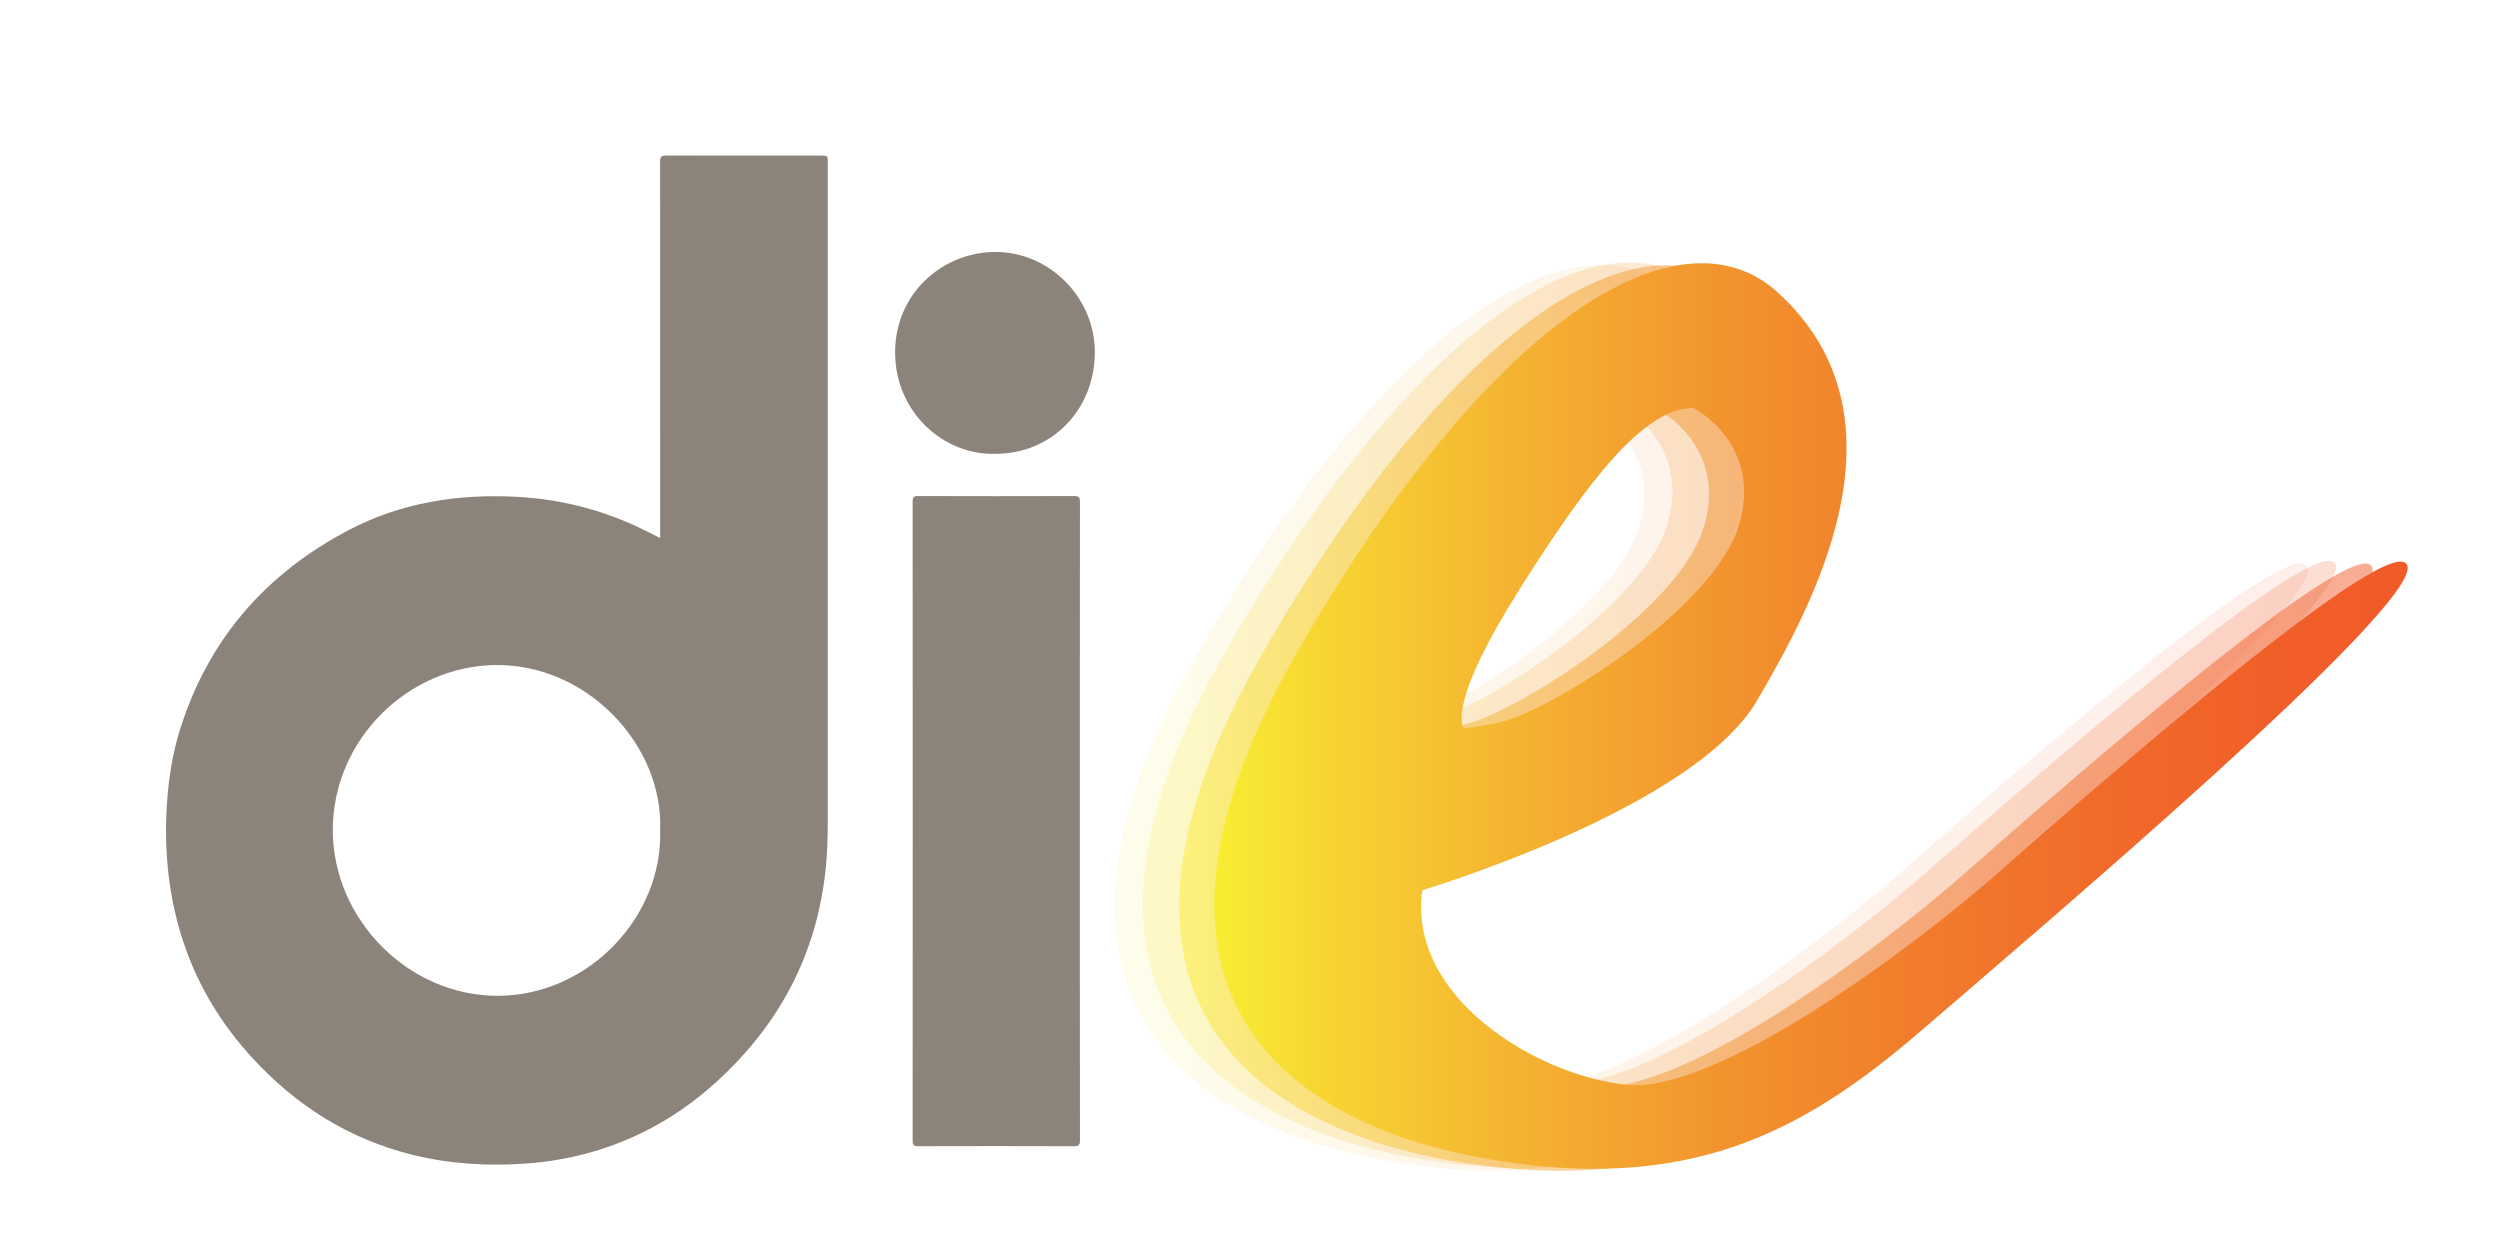
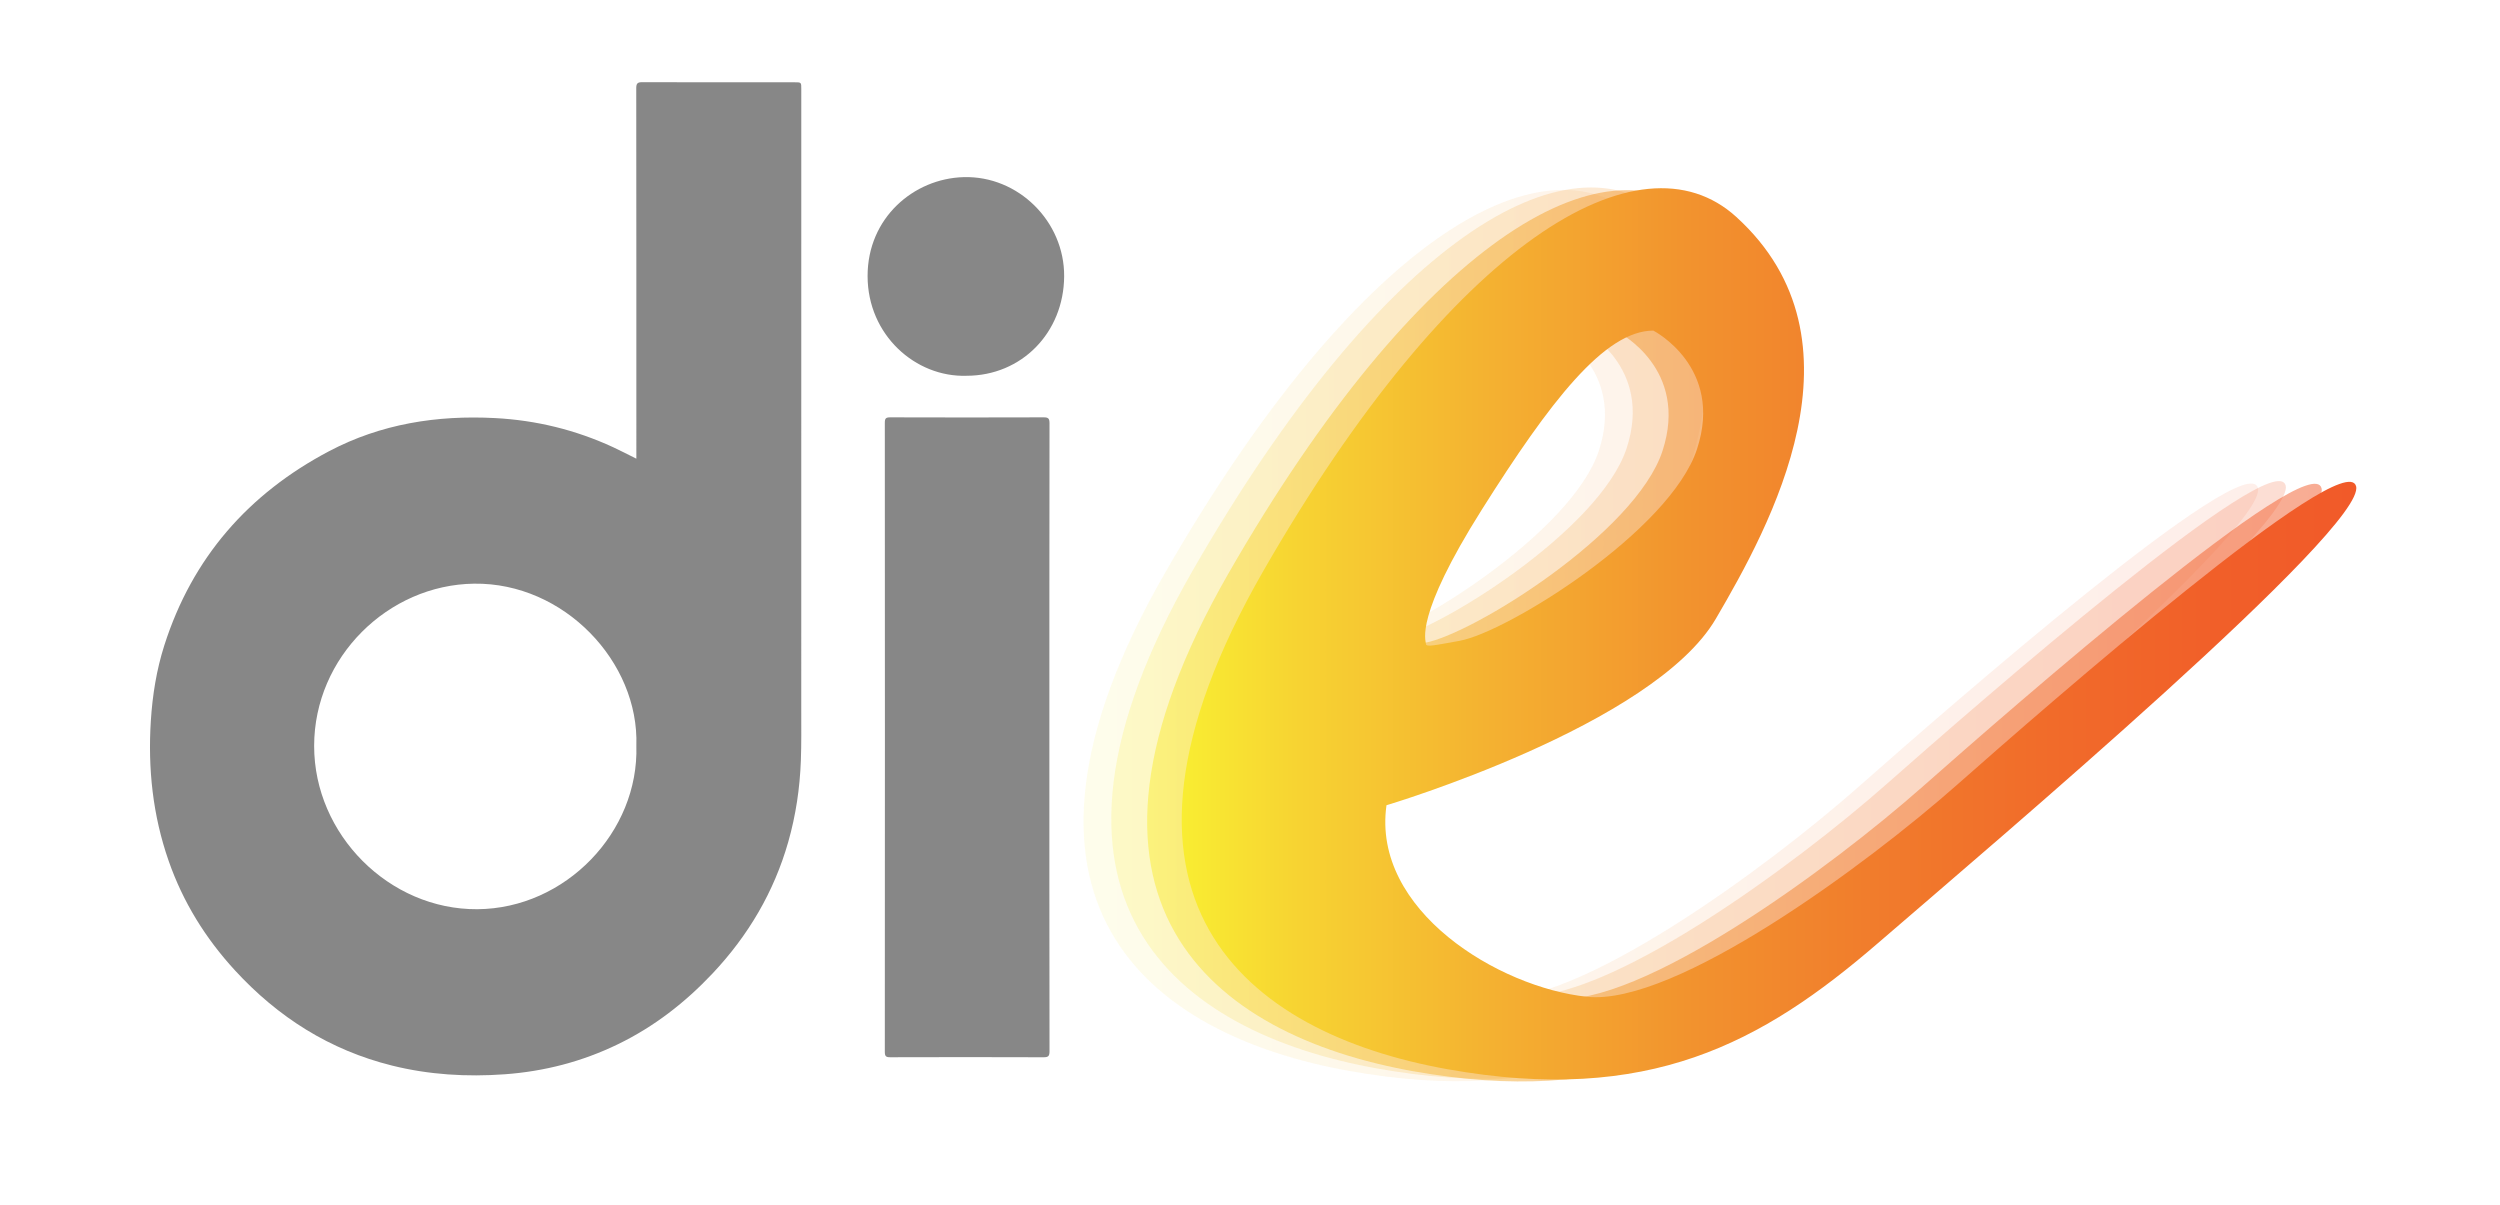
- <svg xmlns="http://www.w3.org/2000/svg" version="1.1" id="Layer_1" x="0px" y="0px" width="283.46px" height="141.73px" viewBox="0 0 283.46 141.73" enable-background="new 0 0 283.46 141.73" xml:space="preserve">
-   <path fill-rule="evenodd" clip-rule="evenodd" fill="#8C837B" d="M122.436,93.102c0-12.058-0.004-24.116,0.014-36.175  c0-0.559-0.146-0.686-0.685-0.683c-5.889,0.02-11.777,0.018-17.665,0c-0.494-0.001-0.623,0.118-0.622,0.626  c0.014,24.155,0.014,48.31,0,72.465c0,0.508,0.126,0.628,0.622,0.626c5.888-0.019,11.776-0.02,17.665,0.002  c0.538,0.001,0.686-0.124,0.686-0.686C122.432,117.22,122.436,105.16,122.436,93.102z" />
-   <path fill-rule="evenodd" clip-rule="evenodd" fill="#8C837B" d="M112.882,51.455c6.362,0,11.214-4.971,11.255-11.458  c0.041-6.329-5.298-11.604-11.581-11.425c-5.766,0.162-11.071,4.709-11.063,11.401C101.501,46.77,107.021,51.641,112.882,51.455z" />
-   <path fill-rule="evenodd" clip-rule="evenodd" fill="#8C837B" d="M74.855,60.266c0-13.98,0.003-27.961-0.012-41.941  c0-0.555,0.155-0.692,0.692-0.691c5.85,0.018,11.7,0.011,17.549,0.011c0.771,0.001,0.771,0.001,0.771,0.76  c0.001,23.865,0.002,47.73-0.003,71.597c-0.001,1.922,0.025,3.844-0.045,5.767c-0.116,3.19-0.58,6.319-1.454,9.386  c-1.649,5.783-4.615,10.79-8.706,15.141c-3.169,3.366-6.758,6.151-10.911,8.165c-4.13,2.005-8.485,3.132-13.048,3.463  c-4.377,0.317-8.71,0.059-12.981-1.004c-7.148-1.778-13.119-5.549-18.106-10.981c-3.383-3.685-5.975-7.858-7.631-12.612  c-1.821-5.227-2.397-10.613-2.046-16.126c0.188-2.955,0.651-5.859,1.548-8.677c3.234-10.147,9.74-17.506,18.989-22.382  c5.97-3.147,12.424-4.164,19.118-3.812c4.745,0.25,9.274,1.359,13.594,3.351c0.883,0.408,1.745,0.863,2.682,1.327  C74.855,60.717,74.855,60.492,74.855,60.266z M74.855,94.07c0.328-9.644-8.326-18.8-18.694-18.665  c-9.907,0.128-18.416,8.462-18.425,18.687c-0.008,10.202,8.638,18.885,18.799,18.815C66.699,112.839,75.167,104.002,74.855,94.07z" />
+ <svg xmlns="http://www.w3.org/2000/svg" version="1.1" id="Layer_1" x="0px" y="0px" width="792px" height="381.5px" viewBox="-254.27 -235.135 792 381.5" enable-background="new -254.27 -235.135 792 381.5" xml:space="preserve">
  <g>
-     <linearGradient id="SVGID_1_" gradientUnits="userSpaceOnUse" x1="126.37" y1="81.387" x2="261.684" y2="81.387">
-       <stop offset="0" style="stop-color:#F9ED32" />
-       <stop offset="0.096" style="stop-color:#F7D432" />
-       <stop offset="0.264" style="stop-color:#F4B131" />
-       <stop offset="0.43" style="stop-color:#F2932E" />
-       <stop offset="0.589" style="stop-color:#F17C2C" />
-       <stop offset="0.741" style="stop-color:#F16B2A" />
-       <stop offset="0.881" style="stop-color:#F15F29" />
-       <stop offset="1" style="stop-color:#F15A29" />
-     </linearGradient>
-     <path opacity="0.1" fill-rule="evenodd" clip-rule="evenodd" fill="url(#SVGID_1_)" d="M154.503,82.536   c0-0.406-1.392-3.039,6.446-15.469c7.839-12.431,14.139-20.615,19.752-20.615c0,0,8.131,4.167,5.039,13.628   s-21.881,21.123-27.369,22.11C155.507,82.704,154.503,82.944,154.503,82.536z M149.96,101.128c0,0,30.741-9.16,37.942-21.483   c6.203-10.618,18.069-31.992,2.352-46.292c-11.132-10.128-32.707,2.894-54.479,40.777c-21.771,37.883-1.979,53.257,21.184,57.404   c23.163,4.148,36.244-2.981,49.616-14.521c13.372-11.537,56.381-47.947,55.079-52.644c-1.3-4.696-35.526,25.182-45.972,34.412   c-10.446,9.23-32.464,25.482-42.624,24.413S148.246,113.247,149.96,101.128z" />
-     <linearGradient id="SVGID_2_" gradientUnits="userSpaceOnUse" x1="129.567" y1="81.102" x2="264.881" y2="81.102">
-       <stop offset="0" style="stop-color:#F9ED32" />
-       <stop offset="0.096" style="stop-color:#F7D432" />
-       <stop offset="0.264" style="stop-color:#F4B131" />
-       <stop offset="0.43" style="stop-color:#F2932E" />
-       <stop offset="0.589" style="stop-color:#F17C2C" />
-       <stop offset="0.741" style="stop-color:#F16B2A" />
-       <stop offset="0.881" style="stop-color:#F15F29" />
-       <stop offset="1" style="stop-color:#F15A29" />
-     </linearGradient>
-     <path opacity="0.2" fill-rule="evenodd" clip-rule="evenodd" fill="url(#SVGID_2_)" d="M157.699,82.252   c0-0.406-1.392-3.04,6.447-15.471c7.838-12.431,14.139-20.614,19.751-20.614c0,0,8.131,4.167,5.039,13.628   s-21.881,21.125-27.369,22.112C158.704,82.42,157.699,82.659,157.699,82.252z M153.156,100.844c0,0,30.741-9.16,37.942-21.483   c6.204-10.619,18.069-31.992,2.352-46.293c-11.131-10.127-32.706,2.895-54.479,40.777c-21.771,37.884-1.979,53.256,21.184,57.405   c23.164,4.148,36.245-2.983,49.617-14.521c13.371-11.539,56.381-47.948,55.079-52.644c-1.302-4.696-35.527,25.182-45.974,34.412   c-10.445,9.23-32.462,25.481-42.623,24.413C166.095,121.841,151.441,112.963,153.156,100.844z" />
-     <linearGradient id="SVGID_3_" gradientUnits="userSpaceOnUse" x1="133.7" y1="81.412" x2="269.014" y2="81.412">
-       <stop offset="0" style="stop-color:#F9ED32" />
-       <stop offset="0.096" style="stop-color:#F7D432" />
-       <stop offset="0.264" style="stop-color:#F4B131" />
-       <stop offset="0.43" style="stop-color:#F2932E" />
-       <stop offset="0.589" style="stop-color:#F17C2C" />
-       <stop offset="0.741" style="stop-color:#F16B2A" />
-       <stop offset="0.881" style="stop-color:#F15F29" />
-       <stop offset="1" style="stop-color:#F15A29" />
-     </linearGradient>
-     <path opacity="0.5" fill-rule="evenodd" clip-rule="evenodd" fill="url(#SVGID_3_)" d="M161.833,82.563   c0-0.407-1.393-3.039,6.446-15.47c7.838-12.431,14.139-20.615,19.751-20.615c0,0,8.132,4.167,5.039,13.628   c-3.092,9.461-21.88,21.123-27.369,22.11C162.837,82.729,161.833,82.971,161.833,82.563z M157.29,101.155   c0,0,30.74-9.162,37.941-21.484c6.204-10.618,18.069-31.993,2.352-46.292c-11.131-10.128-32.706,2.894-54.479,40.777   c-21.771,37.883-1.979,53.256,21.184,57.405c23.164,4.146,36.245-2.983,49.617-14.522c13.372-11.537,56.381-47.946,55.079-52.644   c-1.301-4.696-35.527,25.182-45.973,34.413c-10.445,9.231-32.463,25.481-42.623,24.412   C170.228,122.151,155.575,113.273,157.29,101.155z" />
-     <linearGradient id="SVGID_4_" gradientUnits="userSpaceOnUse" x1="137.681" y1="81.186" x2="272.996" y2="81.186">
-       <stop offset="0" style="stop-color:#F9ED32" />
-       <stop offset="0.096" style="stop-color:#F7D432" />
-       <stop offset="0.264" style="stop-color:#F4B131" />
-       <stop offset="0.43" style="stop-color:#F2932E" />
-       <stop offset="0.589" style="stop-color:#F17C2C" />
-       <stop offset="0.741" style="stop-color:#F16B2A" />
-       <stop offset="0.881" style="stop-color:#F15F29" />
-       <stop offset="1" style="stop-color:#F15A29" />
-     </linearGradient>
-     <path fill-rule="evenodd" clip-rule="evenodd" fill="url(#SVGID_4_)" d="M165.814,82.337c0-0.407-1.393-3.04,6.446-15.471   c7.838-12.429,14.139-20.615,19.751-20.615c0,0,8.132,4.167,5.039,13.628c-3.092,9.461-21.88,21.124-27.369,22.11   C166.818,82.505,165.814,82.743,165.814,82.337z M161.271,100.929c0,0,30.74-9.161,37.941-21.484   c6.204-10.618,18.07-31.991,2.352-46.292c-11.131-10.126-32.706,2.896-54.479,40.779c-21.771,37.882-1.979,53.255,21.185,57.403   c23.163,4.149,36.244-2.982,49.616-14.52c13.372-11.539,56.38-47.949,55.08-52.645c-1.301-4.696-35.527,25.182-45.975,34.412   c-10.443,9.23-32.462,25.481-42.622,24.413C174.209,121.926,159.557,113.048,161.271,100.929z" />
+     <path fill="#878787" d="M78.175-1.56c0-33.161-0.011-66.32,0.039-99.483c0-1.536-0.401-1.887-1.884-1.878   c-16.195,0.056-32.388,0.052-48.579,0c-1.359-0.002-1.714,0.324-1.71,1.721c0.039,66.428,0.039,132.855,0,199.278   c0,1.396,0.346,1.728,1.71,1.722c16.191-0.05,32.384-0.052,48.579,0.006c1.479,0.002,1.886-0.342,1.886-1.884   C78.165,64.764,78.175,31.599,78.175-1.56z" />
+     <path fill="#878787" d="M51.9-116.091c17.497,0,30.841-13.671,30.953-31.509c0.113-17.404-14.571-31.911-31.847-31.419   c-15.857,0.444-30.447,12.948-30.424,31.354C20.604-128.973,35.783-115.577,51.9-116.091z" />
+     <path fill="#878787" d="M-52.672-91.859c0-38.446,0.008-76.893-0.035-115.339c0-1.525,0.428-1.906,1.906-1.901   c16.085,0.052,32.173,0.032,48.258,0.032c2.121,0.002,2.121,0.002,2.121,2.088C-0.42-141.348-0.418-75.722-0.431-10.087   C-0.433-4.802-0.363,0.485-0.554,5.775c-0.319,8.77-1.596,17.374-3.998,25.809C-9.087,47.489-17.245,61.257-28.495,73.22   c-8.714,9.258-18.584,16.917-30.005,22.454c-11.358,5.515-23.334,8.612-35.883,9.523c-12.036,0.872-23.951,0.163-35.696-2.761   c-19.658-4.888-36.079-15.258-49.792-30.196c-9.306-10.134-16.432-21.611-20.984-34.685c-5.01-14.373-6.594-29.187-5.629-44.346   c0.518-8.125,1.792-16.113,4.259-23.86c8.892-27.906,26.784-48.143,52.22-61.551c16.418-8.656,34.164-11.451,52.574-10.484   c13.05,0.688,25.504,3.738,37.383,9.217c2.43,1.119,4.8,2.372,7.376,3.646C-52.672-90.621-52.672-91.24-52.672-91.859z    M-52.672,1.1c0.902-26.521-22.898-51.698-51.408-51.329c-27.244,0.353-50.646,23.271-50.669,51.389   c-0.021,28.057,23.753,51.937,51.698,51.743C-75.1,52.714-51.816,28.413-52.672,1.1z" />
+     <g>
+       <linearGradient id="SVGID_1_" gradientUnits="userSpaceOnUse" x1="88.994" y1="176.51" x2="461.103" y2="176.51" gradientTransform="matrix(1 0 0 -1 0 142.73)">
+         <stop offset="0" style="stop-color:#F9ED32" />
+         <stop offset="0.096" style="stop-color:#F7D432" />
+         <stop offset="0.264" style="stop-color:#F4B131" />
+         <stop offset="0.43" style="stop-color:#F2932E" />
+         <stop offset="0.589" style="stop-color:#F17C2C" />
+         <stop offset="0.741" style="stop-color:#F16B2A" />
+         <stop offset="0.881" style="stop-color:#F15F29" />
+         <stop offset="1" style="stop-color:#F15A29" />
+       </linearGradient>
+       <path opacity="0.1" fill="url(#SVGID_1_)" enable-background="new    " d="M166.361-30.617c0-1.117-3.829-8.357,17.725-42.539    c21.56-34.188,38.882-56.693,54.316-56.693c0,0,22.361,11.46,13.857,37.478c-8.501,26.018-60.171,58.088-75.264,60.803    C169.122-30.156,166.361-29.496,166.361-30.617z M153.868,20.509c0,0,84.534-25.19,104.339-59.075    c17.059-29.199,49.691-87.979,6.467-127.304c-30.611-27.853-89.944,7.958-149.815,112.136    c-59.87,104.18-5.444,146.459,58.253,157.86c63.701,11.408,99.673-8.198,136.447-39.931    C346.331,32.468,464.607-67.658,461.023-80.577c-3.572-12.914-97.693,69.251-126.42,94.633    c-28.728,25.381-89.276,70.077-117.217,67.136C189.446,78.251,149.152,53.838,153.868,20.509z" />
+       <linearGradient id="SVGID_2_" gradientUnits="userSpaceOnUse" x1="97.784" y1="177.291" x2="469.896" y2="177.291" gradientTransform="matrix(1 0 0 -1 0 142.73)">
+         <stop offset="0" style="stop-color:#F9ED32" />
+         <stop offset="0.096" style="stop-color:#F7D432" />
+         <stop offset="0.264" style="stop-color:#F4B131" />
+         <stop offset="0.43" style="stop-color:#F2932E" />
+         <stop offset="0.589" style="stop-color:#F17C2C" />
+         <stop offset="0.741" style="stop-color:#F16B2A" />
+         <stop offset="0.881" style="stop-color:#F15F29" />
+         <stop offset="1" style="stop-color:#F15A29" />
+       </linearGradient>
+       <path opacity="0.2" fill="url(#SVGID_2_)" enable-background="new    " d="M175.148-31.4c0-1.115-3.826-8.359,17.729-42.546    c21.556-34.184,38.883-56.688,54.317-56.688c0,0,22.358,11.46,13.857,37.478c-8.504,26.018-60.174,58.094-75.267,60.81    C177.915-30.938,175.148-30.281,175.148-31.4z M162.655,19.727c0,0,84.539-25.187,104.341-59.076    c17.061-29.204,49.691-87.979,6.469-127.306c-30.61-27.848-89.942,7.96-149.817,112.136    c-59.87,104.182-5.441,146.455,58.256,157.863c63.701,11.408,99.674-8.201,136.447-39.932    C355.121,31.68,473.396-68.446,469.817-81.36c-3.582-12.912-97.7,69.253-126.43,94.635    c-28.722,25.384-89.268,70.073-117.214,67.137C198.239,77.47,157.939,53.055,162.655,19.727z" />
+       <linearGradient id="SVGID_3_" gradientUnits="userSpaceOnUse" x1="109.149" y1="176.438" x2="481.261" y2="176.438" gradientTransform="matrix(1 0 0 -1 0 142.73)">
+         <stop offset="0" style="stop-color:#F9ED32" />
+         <stop offset="0.096" style="stop-color:#F7D432" />
+         <stop offset="0.264" style="stop-color:#F4B131" />
+         <stop offset="0.43" style="stop-color:#F2932E" />
+         <stop offset="0.589" style="stop-color:#F17C2C" />
+         <stop offset="0.741" style="stop-color:#F16B2A" />
+         <stop offset="0.881" style="stop-color:#F15F29" />
+         <stop offset="1" style="stop-color:#F15A29" />
+       </linearGradient>
+       <path opacity="0.5" fill="url(#SVGID_3_)" enable-background="new    " d="M186.517-30.542c0-1.121-3.83-8.357,17.725-42.546    c21.556-34.184,38.883-56.688,54.317-56.688c0,0,22.36,11.46,13.857,37.478c-8.504,26.018-60.17,58.087-75.265,60.801    C189.28-30.087,186.517-29.421,186.517-30.542z M174.026,20.584c0,0,84.533-25.194,104.335-59.082    c17.061-29.199,49.691-87.98,6.469-127.301c-30.608-27.853-89.942,7.957-149.817,112.136    c-59.87,104.178-5.441,146.454,58.258,157.864c63.701,11.402,99.672-8.204,136.445-39.937    C366.488,32.538,484.763-67.588,481.182-80.504c-3.577-12.914-97.7,69.248-126.425,94.637    c-28.725,25.382-89.272,70.069-117.215,67.132C209.604,78.323,169.308,53.909,174.026,20.584z" />
+       <linearGradient id="SVGID_4_" gradientUnits="userSpaceOnUse" x1="120.097" y1="177.056" x2="492.211" y2="177.056" gradientTransform="matrix(1 0 0 -1 0 142.73)">
+         <stop offset="0" style="stop-color:#F9ED32" />
+         <stop offset="0.096" style="stop-color:#F7D432" />
+         <stop offset="0.264" style="stop-color:#F4B131" />
+         <stop offset="0.43" style="stop-color:#F2932E" />
+         <stop offset="0.589" style="stop-color:#F17C2C" />
+         <stop offset="0.741" style="stop-color:#F16B2A" />
+         <stop offset="0.881" style="stop-color:#F15F29" />
+         <stop offset="1" style="stop-color:#F15A29" />
+       </linearGradient>
+       <path fill="url(#SVGID_4_)" d="M197.465-31.165c0-1.117-3.83-8.361,17.725-42.546c21.556-34.18,38.883-56.69,54.317-56.69    c0,0,22.363,11.46,13.857,37.478c-8.504,26.018-60.174,58.089-75.265,60.803C200.224-30.703,197.465-30.048,197.465-31.165z     M184.97,19.964c0,0,84.537-25.193,104.341-59.082c17.059-29.2,49.693-87.975,6.467-127.302    c-30.61-27.846-89.941,7.962-149.816,112.142C86.09,49.897,140.517,92.173,204.218,103.578    c63.699,11.411,99.673-8.198,136.445-39.929c36.771-31.732,155.044-131.86,151.469-144.774    c-3.575-12.912-97.698,69.253-126.429,94.635c-28.719,25.382-89.274,70.073-117.213,67.134    C220.548,77.705,180.259,53.29,184.97,19.964z" />
+     </g>
  </g>
</svg>
